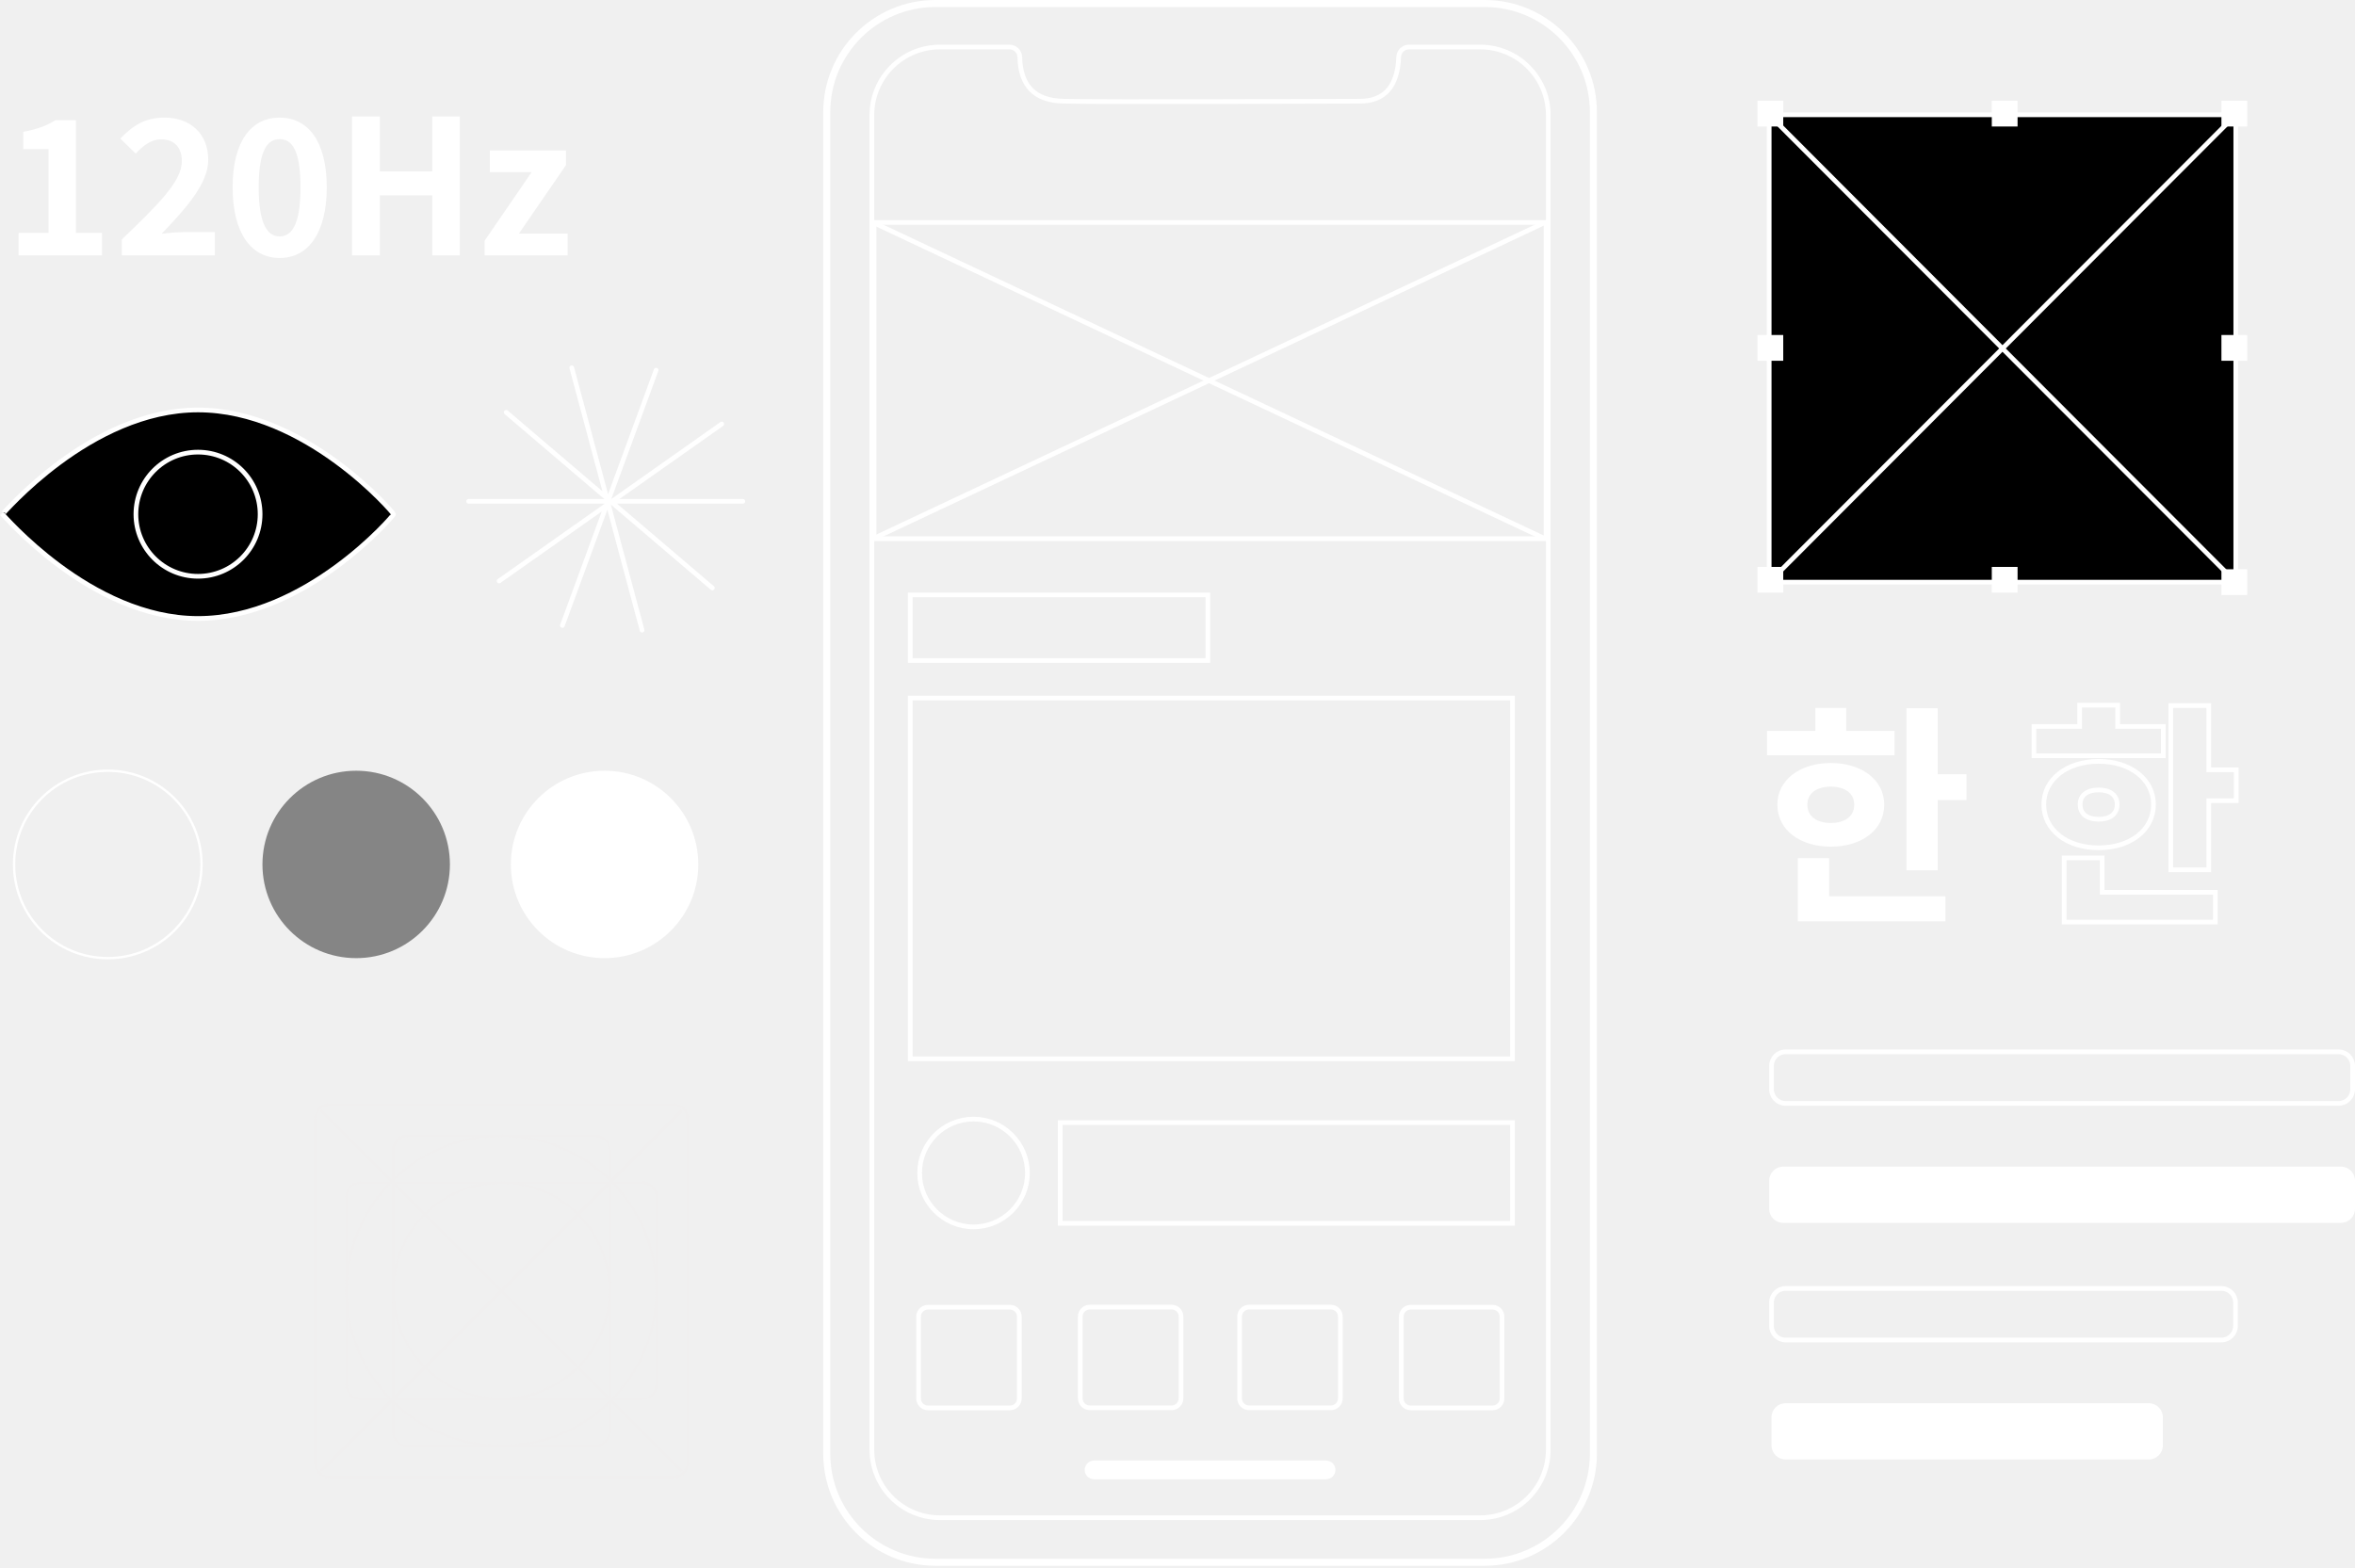
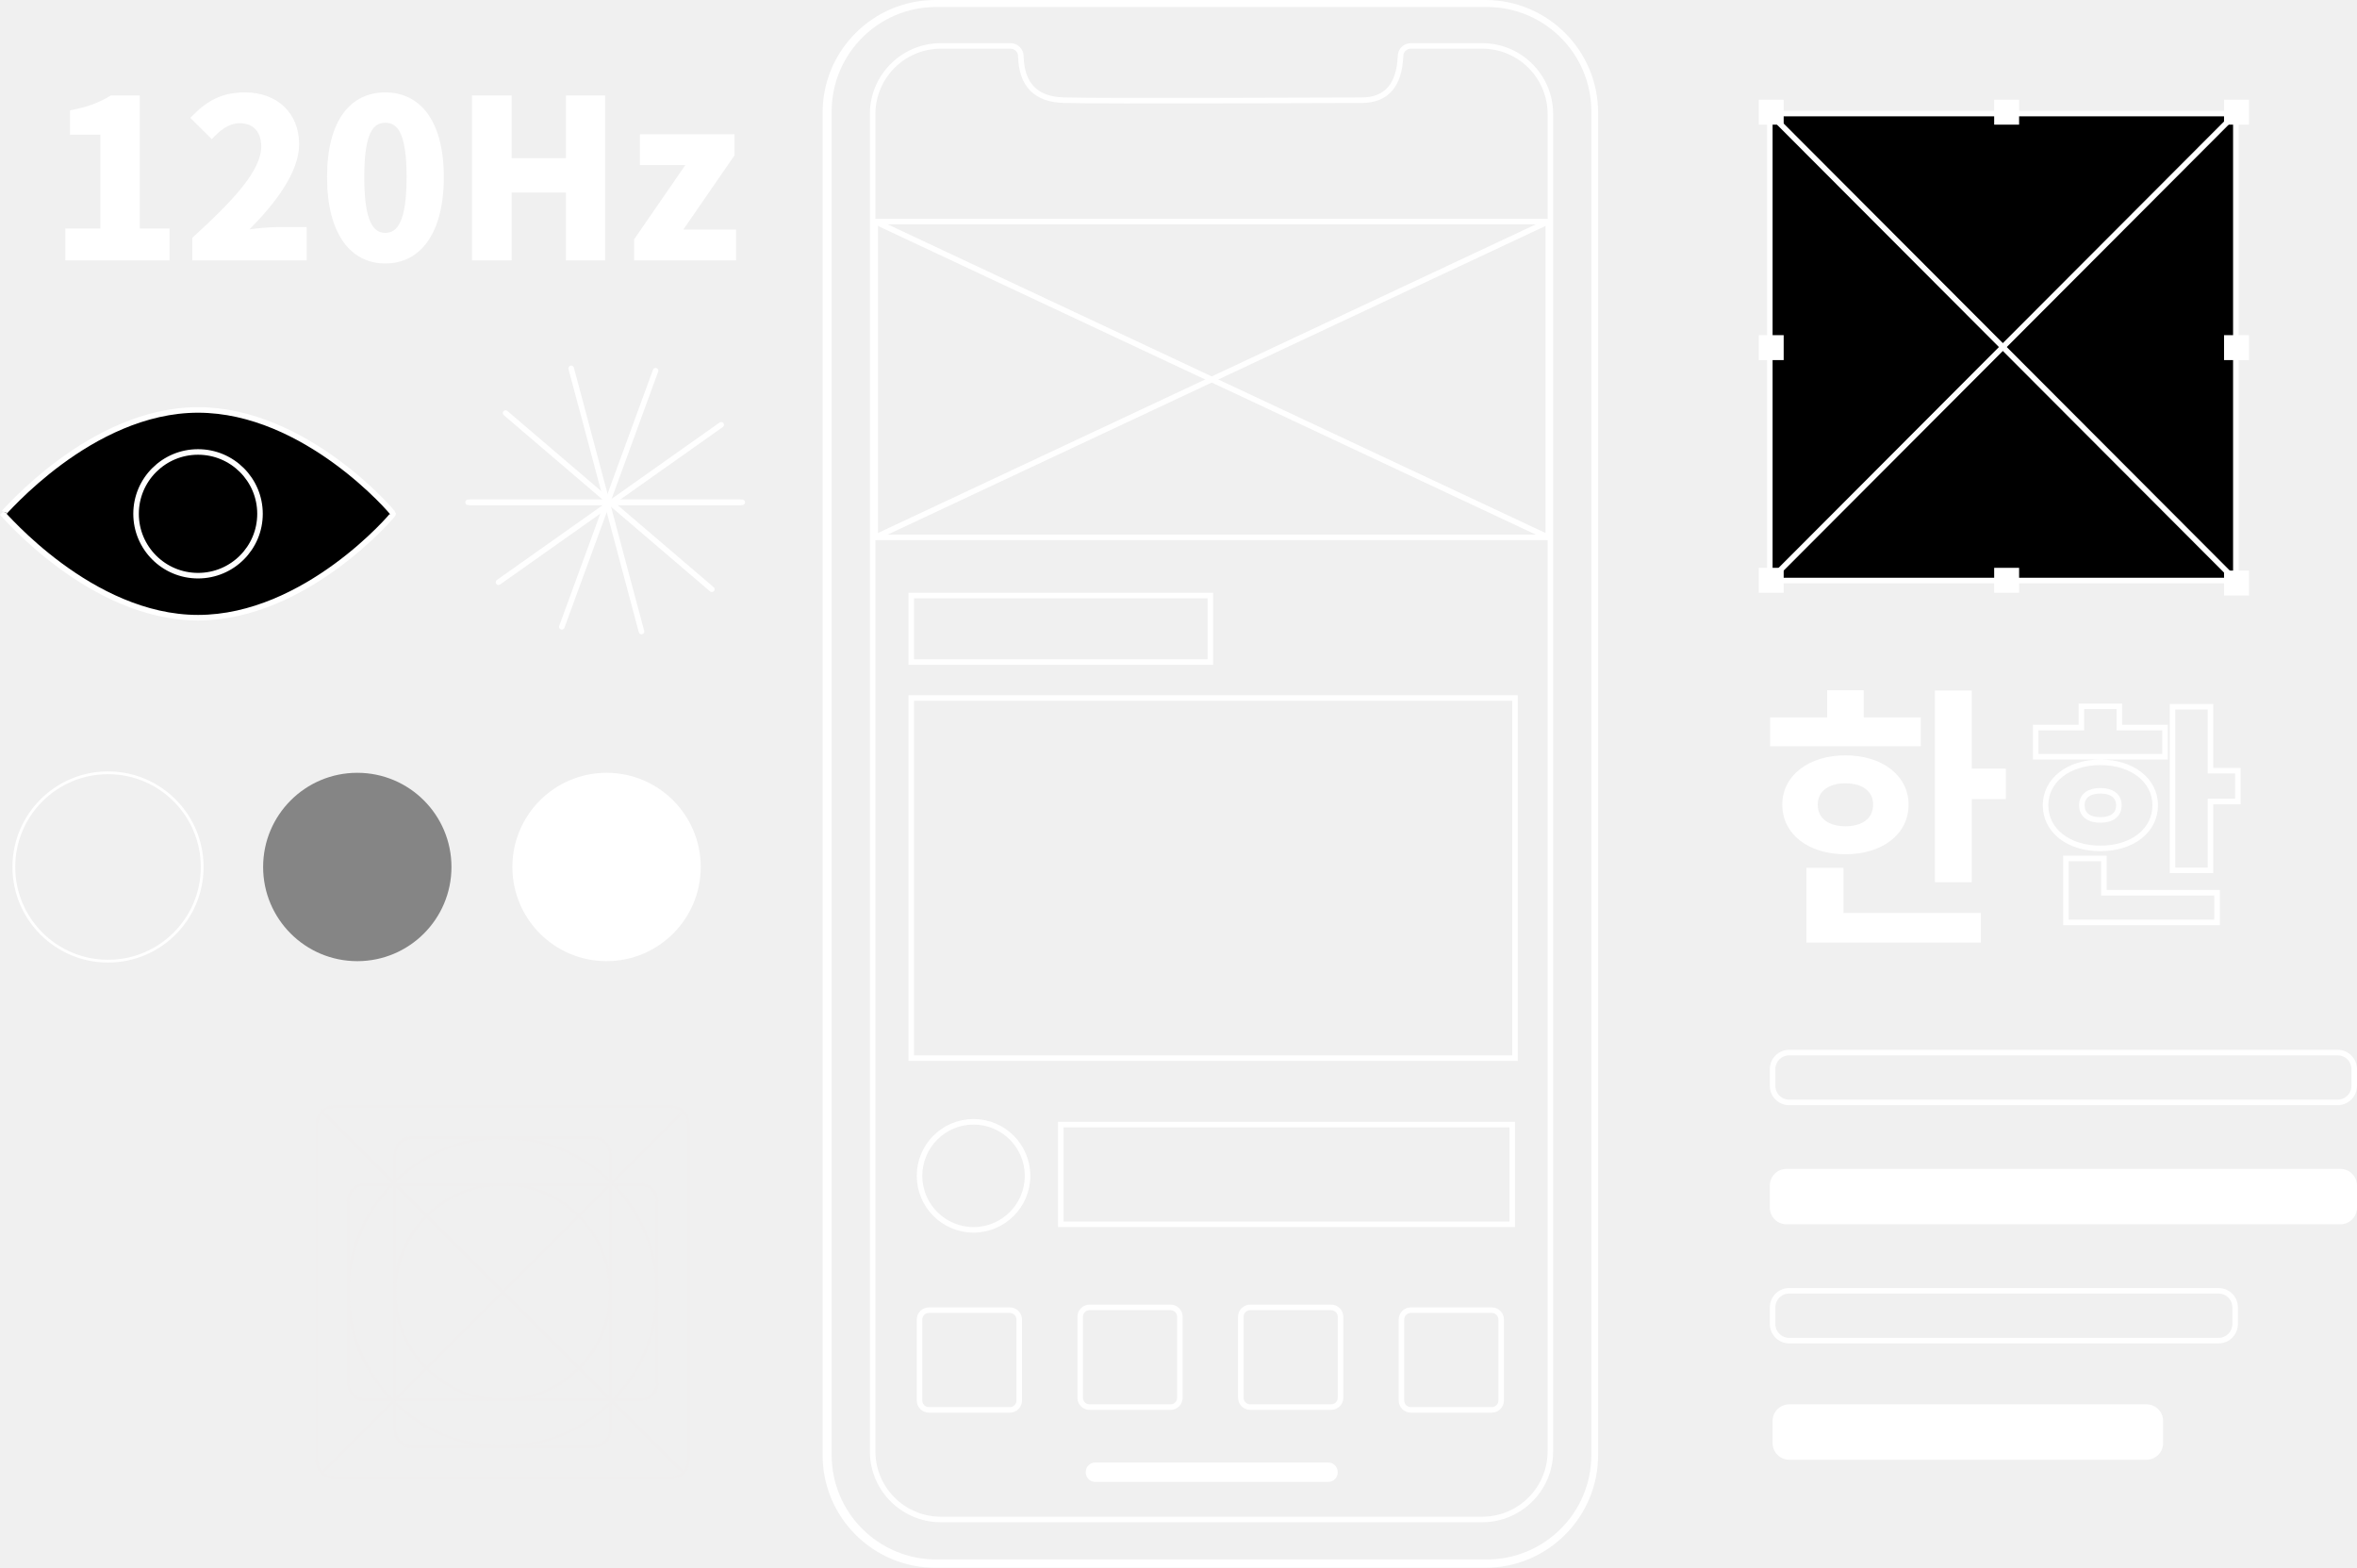
- <svg xmlns="http://www.w3.org/2000/svg" xmlns:xlink="http://www.w3.org/1999/xlink" width="1005" height="669" viewBox="0 0 1005 669">
+ <svg xmlns="http://www.w3.org/2000/svg" xmlns:xlink="http://www.w3.org/1999/xlink" width="851px" height="566px" viewBox="0 0 851 566" version="1.1">
  <defs>
-     <path id="main-a" d="M47.201,0.619 C21.31,0.619 0.321,21.608 0.321,47.499 L0.321,620.12 C0.321,646.011 21.31,667 47.201,667 L281.601,667 C307.491,667 328.48,646.011 328.48,620.12 L328.48,47.499 C328.48,21.608 307.491,0.619 281.601,0.619 L47.201,0.619 Z" />
+     <path d="M40.028,0.524 C18.071,0.524 0.272,18.304 0.272,40.235 L0.272,525.289 C0.272,547.221 18.071,565 40.028,565 L238.804,565 C260.76,565 278.559,547.221 278.559,525.289 L278.559,40.235 C278.559,18.304 260.76,0.524 238.804,0.524 L40.028,0.524 Z" id="path-1" />
  </defs>
-   <g fill="none" fill-rule="evenodd" transform="translate(1)">
-     <g transform="translate(351 .381)">
-       <mask id="main-b" fill="#fff">
-         <use xlink:href="#main-a" />
-       </mask>
-       <path stroke="#FFF" stroke-width="4" d="M47.201,0.619 L281.601,0.619 C307.492,0.619 328.48,21.608 328.48,47.498 L328.48,620.12 C328.48,646.011 307.492,667 281.601,667 L47.201,667 C21.31,667 0.322,646.011 0.322,620.12 L0.322,47.498 C0.322,21.608 21.31,0.619 47.201,0.619 Z" mask="url(#main-b)" />
-     </g>
-     <path stroke="#FFF" stroke-width="2" d="M398.201,1 L632.601,1 C658.492,1 679.48,21.988 679.48,47.88 L679.48,620.501 C679.48,646.393 658.492,667.38 632.601,667.38 L398.201,667.38 C372.31,667.38 351.322,646.393 351.322,620.501 L351.322,47.88 C351.322,21.988 372.31,1 398.201,1 Z" />
-     <path stroke="#FFF" stroke-width="2" d="M29.118,0.691 L58.821,0.691 C61.198,0.691 63.139,2.588 63.193,4.964 C63.474,17.24 69.616,23.521 81.618,23.807 C101.603,24.283 190.74,23.814 208.291,23.814 C218.876,23.814 224.416,17.507 224.911,4.892 C225.004,2.546 226.933,0.691 229.282,0.691 L259.691,0.691 C275.728,0.691 288.728,13.691 288.728,29.728 L288.728,599.443 C288.728,615.48 275.728,628.481 259.691,628.481 L29.118,628.481 C13.081,628.481 0.08,615.48 0.08,599.443 L0.08,29.728 C0.08,13.691 13.081,0.691 29.118,0.691 Z" transform="translate(371 19.381)" />
-     <polygon stroke="#FFF" stroke-width="2" points="372.014 229.959 658.784 229.959 658.784 94.959 372.014 94.959" />
-     <path stroke="#FFF" d="M85,369 C85,391.092 67.092,409 45,409 C22.908,409 5,391.092 5,369 C5,346.908 22.908,329 45,329 C67.092,329 85,346.908 85,369 Z" />
-     <path fill="#858585" d="M191,369 C191,391.092 173.092,409 151,409 C128.908,409 111,391.092 111,369 C111,346.908 128.908,329 151,329 C173.092,329 191,346.908 191,369" />
-     <path fill="#FFF" d="M297 369C297 391.092 279.092 409 257 409 234.908 409 217 391.092 217 369 217 346.908 234.908 329 257 329 279.092 329 297 346.908 297 369M564.901 631.459L465.901 631.459C463.692 631.459 461.901 629.668 461.901 627.459 461.901 625.25 463.692 623.459 465.901 623.459L564.901 623.459C567.11 623.459 568.901 625.25 568.901 627.459 568.901 629.668 567.11 631.459 564.901 631.459" />
-     <g transform="translate(754 49)">
-       <polygon fill="#000" points="0 199.508 199.123 199.508 199.123 0 0 0" />
-       <polygon stroke="#FFF" stroke-width="2" points="0 199.508 199.123 199.508 199.123 0 0 0" />
-       <path stroke="#FFF" stroke-linecap="round" stroke-width="2" d="M199.123 0L0 199.509M199.123 199.508L0 0" />
-     </g>
-     <g stroke="#FFF" stroke-linecap="round" stroke-width="2" transform="translate(199 157)">
-       <path d="M0 57L116 57M1 57L117 57M13 91L108 24M40 110L80 1M74 112L44 0M104 94L16 19" />
-     </g>
-     <path stroke="#FFF" stroke-width="2" d="M371.57 229.959L658.34 94.959M658.34 229.959L371.57 94.959" />
-     <polygon stroke="#FFF" stroke-width="2" points="387.453 281.959 514.453 281.959 514.453 253.959 387.453 253.959" />
-     <polygon stroke="#FFF" stroke-width="2" points="387.453 451.959 644.453 451.959 644.453 297.959 387.453 297.959" />
-     <path stroke="#FFF" stroke-width="2" d="M437.453,500.709 C437.453,513.412 427.156,523.709 414.453,523.709 C401.75,523.709 391.453,513.412 391.453,500.709 C391.453,488.006 401.75,477.709 414.453,477.709 C427.156,477.709 437.453,488.006 437.453,500.709 Z" />
-     <polygon stroke="#FFF" stroke-width="2" points="451.453 522.209 644.453 522.209 644.453 479.209 451.453 479.209" />
-     <path stroke="#FFF" stroke-width="2" d="M429.952 601L395.049 601C392.813 601 391 599.188 391 596.952L391 562.048C391 559.812 392.813 558 395.049 558L429.952 558C432.188 558 434 559.812 434 562.048L434 596.952C434 599.188 432.188 601 429.952 601zM498.952 600.959L464.049 600.959C461.813 600.959 460 599.147 460 596.911L460 562.007C460 559.771 461.813 557.959 464.049 557.959L498.952 557.959C501.188 557.959 503 559.771 503 562.007L503 596.911C503 599.147 501.188 600.959 498.952 600.959zM566.952 600.959L532.049 600.959C529.813 600.959 528 599.147 528 596.911L528 562.007C528 559.771 529.813 557.959 532.049 557.959L566.952 557.959C569.188 557.959 571 559.771 571 562.007L571 596.911C571 599.147 569.188 600.959 566.952 600.959zM635.952 601L601.049 601C598.813 601 597 599.188 597 596.952L597 562.048C597 559.812 598.813 558 601.049 558L635.952 558C638.188 558 640 559.812 640 562.048L640 596.952C640 599.188 638.188 601 635.952 601z" />
-     <g transform="translate(0 175)">
-       <path fill="#000" d="M167,44.5 C167,44.941 129.616,89 83.5,89 C37.384,89 0,44.059 0,44.5 C0,44.941 37.384,0 83.5,0 C129.616,0 167,44.059 167,44.5" />
-       <path stroke="#FFF" stroke-linecap="round" stroke-linejoin="round" stroke-width="2" d="M167,44.5 C167,44.941 129.616,89 83.5,89 C37.384,89 0,44.059 0,44.5 C0,44.941 37.384,0 83.5,0 C129.616,0 167,44.059 167,44.5 Z" />
-       <path fill="#000" d="M110,44.5 C110,59.135 98.136,71 83.5,71 C68.864,71 57,59.135 57,44.5 C57,29.865 68.864,18 83.5,18 C98.136,18 110,29.865 110,44.5" />
-       <path stroke="#FFF" stroke-linecap="round" stroke-linejoin="round" stroke-width="2" d="M110,44.5 C110,59.135 98.136,71 83.5,71 C68.864,71 57,59.135 57,44.5 C57,29.865 68.864,18 83.5,18 C98.136,18 110,29.865 110,44.5 Z" />
-     </g>
-     <text fill="#FFF" font-family="NotoSansCJKkr-Black, Noto Sans CJK KR" font-size="80" font-weight="700">
-       <tspan x=".36" y="109">120Hz</tspan>
-     </text>
-     <text fill="#FFF" font-family="NotoSansCJKkr-Black, Noto Sans CJK KR" font-size="100" font-weight="700">
-       <tspan x="749" y="386">한</tspan>
-     </text>
-     <path stroke="#FFF" stroke-width="2" d="M922.2,310.1 L922.2,322.6 L867,322.6 L867,310.1 L886.5,310.1 L886.5,301 L902.7,301 L902.7,310.1 L922.2,310.1 Z M886.7,343.4 C886.7,347.7 890,349.7 894.6,349.7 C899.2,349.7 902.5,347.7 902.5,343.4 C902.5,339.2 899.2,337.2 894.6,337.2 C890,337.2 886.7,339.2 886.7,343.4 Z M918,343.4 C918,354.3 908.2,361.9 894.6,361.9 C881,361.9 871.2,354.3 871.2,343.4 C871.2,332.7 881,325 894.6,325 C908.2,325 918,332.7 918,343.4 Z M896.1,366.2 L896.1,380.9 L944.4,380.9 L944.4,393.6 L879.9,393.6 L879.9,366.2 L896.1,366.2 Z M941.6,328.6 L953.3,328.6 L953.3,341.8 L941.6,341.8 L941.6,371.3 L925.4,371.3 L925.4,301.2 L941.6,301.2 L941.6,328.6 Z" />
-     <rect width="11" height="11" x="947" y="243" fill="#FFF" />
-     <rect width="11" height="11" x="947" y="43" fill="#FFF" />
-     <rect width="11" height="11" x="749" y="43" fill="#FFF" />
-     <rect width="11" height="11" x="849" y="43" fill="#FFF" />
-     <rect width="11" height="11" x="849" y="242" fill="#FFF" />
-     <rect width="11" height="11" x="749" y="143" fill="#FFF" />
-     <rect width="11" height="11" x="947" y="143" fill="#FFF" />
-     <rect width="11" height="11" x="749" y="242" fill="#FFF" />
-     <rect width="248" height="22" x="755" y="449" stroke="#FFF" stroke-width="2" rx="6" />
-     <rect width="250" height="24" x="754" y="498" fill="#FFF" rx="6" />
-     <rect width="167" height="24" x="755" y="599" fill="#FFF" rx="6" />
-     <rect width="198" height="22" x="755" y="550" stroke="#FFF" stroke-width="2" rx="6" />
-     <g stroke="#F0EFEF" transform="translate(133 471)">
-       <path stroke-linecap="square" d="M3.333 3.333L156.667 156.667M3.333 156.667L156.667 3.333" />
-       <rect width="132.333" height="92.333" x="13.833" y="33.833" rx="6" />
-       <rect width="132.333" height="92.333" x="13.833" y="33.833" rx="6" transform="rotate(-90 80 80)" />
-       <circle cx="80" cy="80" r="66.167" />
-       <circle cx="80" cy="80" r="46.167" />
-       <rect width="159" height="159" x=".5" y=".5" rx="6" />
+   <g id="Desktop" stroke="none" stroke-width="1" fill="none" fill-rule="evenodd">
+     <g id="Home" transform="translate(-294, -230)">
+       <g id="Main" transform="translate(295, 230)">
+         <g id="Group-3" transform="translate(297, 0)">
+           <mask id="mask-2" fill="white">
+             <use xlink:href="#path-1" />
+           </mask>
+           <g id="Clip-2" />
+           <path d="M40.028,0.524 L238.804,0.524 C260.761,0.524 278.559,18.303 278.559,40.235 L278.559,525.289 C278.559,547.221 260.761,565 238.804,565 L40.028,565 C18.071,565 0.273,547.221 0.273,525.289 L0.273,40.235 C0.273,18.303 18.071,0.524 40.028,0.524 Z" id="Stroke-1" stroke="#FFFFFF" stroke-width="4" mask="url(#mask-2)" />
+         </g>
+         <path d="M336.714,1 L535.286,1 C557.22,1 575,18.764 575,40.677 L575,525.323 C575,547.237 557.22,565 535.286,565 L336.714,565 C314.78,565 297,547.237 297,525.323 L297,40.677 C297,18.764 314.78,1 336.714,1 Z" id="Stroke-4" stroke="#FFFFFF" stroke-width="2" />
+         <g id="Group-11" transform="translate(314, 16)" stroke="#FFFFFF" stroke-width="2">
+           <path d="M24.685,0.585 L49.866,0.585 C51.881,0.585 53.526,2.193 53.572,4.206 C53.81,14.609 59.017,19.931 69.192,20.173 C86.134,20.577 161.7,20.179 176.579,20.179 C185.552,20.179 190.249,14.835 190.669,4.145 C190.747,2.157 192.383,0.585 194.374,0.585 L220.153,0.585 C233.749,0.585 244.769,11.601 244.769,25.191 L244.769,507.954 C244.769,521.543 233.749,532.56 220.153,532.56 L24.685,532.56 C11.089,532.56 0.068,521.543 0.068,507.954 L0.068,25.191 C0.068,11.601 11.089,0.585 24.685,0.585 Z" id="Stroke-9" />
+         </g>
+         <polygon id="Stroke-24" stroke="#FFFFFF" stroke-width="2" points="315 194 558 194 558 80 315 80" />
+         <path d="M72,313 C72,331.778 56.778,347 38,347 C19.222,347 4,331.778 4,313 C4,294.222 19.222,279 38,279 C56.778,279 72,294.222 72,313 Z" id="Stroke-29" stroke="#FFFFFF" />
+         <path d="M162,313 C162,331.778 146.778,347 128,347 C109.222,347 94,331.778 94,313 C94,294.222 109.222,279 128,279 C146.778,279 162,294.222 162,313" id="Fill-30" fill="#858585" />
+         <path d="M252,313 C252,331.778 236.778,347 218,347 C199.222,347 184,331.778 184,313 C184,294.222 199.222,279 218,279 C236.778,279 252,294.222 252,313" id="Fill-32" fill="#FFFFFF" />
+         <path d="M478.598,535 L394.402,535 C392.523,535 391,533.433 391,531.5 C391,529.567 392.523,528 394.402,528 L478.598,528 C480.477,528 482,529.567 482,531.5 C482,533.433 480.477,535 478.598,535" id="Fill-34" fill="#FFFFFF" />
+         <g id="Group" transform="translate(638, 41)">
+           <polygon id="Fill-54" fill="#000000" points="0 168.584 168.259 168.584 168.259 0 0 0" />
+           <polygon id="Stroke-55" stroke="#FFFFFF" stroke-width="2" points="0 168.584 168.259 168.584 168.259 0 0 0" />
+           <path d="M168.259,0 L0,168.585" id="Stroke-56" stroke="#FFFFFF" stroke-width="2" stroke-linecap="round" />
+           <path d="M168.259,168.584 L0,0" id="Stroke-57" stroke="#FFFFFF" stroke-width="2" stroke-linecap="round" />
+         </g>
+         <g id="Group-4" transform="translate(168, 133)" stroke="#FFFFFF" stroke-linecap="round" stroke-width="2">
+           <path d="M0,48.348 L98.154,48.348" id="Stroke-58" />
+           <path d="M0.846,48.348 L99,48.348" id="Stroke-59" />
+           <path d="M11,77.188 L91.385,20.357" id="Stroke-60" />
+           <path d="M33.846,93.304 L67.692,0.848" id="Stroke-61" />
+           <path d="M62.615,95 L37.231,0" id="Stroke-62" />
+           <path d="M88,79.732 L13.538,16.116" id="Stroke-63" />
+         </g>
+         <path d="M315,194 L558,80" id="Stroke-76" stroke="#FFFFFF" stroke-width="2" />
+         <path d="M558,194 L315,80" id="Stroke-77" stroke="#FFFFFF" stroke-width="2" />
+         <polygon id="Stroke-78" stroke="#FFFFFF" stroke-width="2" points="328 239 436 239 436 215 328 215" />
+         <polygon id="Stroke-79" stroke="#FFFFFF" stroke-width="2" points="328 382 546 382 546 252 328 252" />
+         <path d="M370,424.5 C370,435.27 361.27,444 350.5,444 C339.73,444 331,435.27 331,424.5 C331,413.73 339.73,405 350.5,405 C361.27,405 370,413.73 370,424.5 Z" id="Stroke-80" stroke="#FFFFFF" stroke-width="2" />
+         <polygon id="Stroke-81" stroke="#FFFFFF" stroke-width="2" points="382 442 545 442 545 406 382 406" />
+         <path d="M363.611,509 L334.39,509 C332.518,509 331,507.483 331,505.611 L331,476.389 C331,474.517 332.518,473 334.39,473 L363.611,473 C365.483,473 367,474.517 367,476.389 L367,505.611 C367,507.483 365.483,509 363.611,509 Z" id="Stroke-82" stroke="#FFFFFF" stroke-width="2" />
+         <path d="M421.611,508 L392.39,508 C390.518,508 389,506.483 389,504.611 L389,475.389 C389,473.517 390.518,472 392.39,472 L421.611,472 C423.483,472 425,473.517 425,475.389 L425,504.611 C425,506.483 423.483,508 421.611,508 Z" id="Stroke-83" stroke="#FFFFFF" stroke-width="2" />
+         <path d="M479.611,508 L450.39,508 C448.518,508 447,506.483 447,504.611 L447,475.389 C447,473.517 448.518,472 450.39,472 L479.611,472 C481.483,472 483,473.517 483,475.389 L483,504.611 C483,506.483 481.483,508 479.611,508 Z" id="Stroke-84" stroke="#FFFFFF" stroke-width="2" />
+         <path d="M537.611,509 L508.39,509 C506.518,509 505,507.483 505,505.611 L505,476.389 C505,474.517 506.518,473 508.39,473 L537.611,473 C539.483,473 541,474.517 541,476.389 L541,505.611 C541,507.483 539.483,509 537.611,509 Z" id="Stroke-85" stroke="#FFFFFF" stroke-width="2" />
+         <g id="Group-2" transform="translate(0, 148)">
+           <path d="M141,37.5 C141,37.871 109.436,75 70.5,75 C31.564,75 0,37.129 0,37.5 C0,37.871 31.564,0 70.5,0 C109.436,0 141,37.129 141,37.5" id="Fill-88" fill="#000000" />
+           <path d="M141,37.5 C141,37.871 109.436,75 70.5,75 C31.564,75 0,37.129 0,37.5 C0,37.871 31.564,0 70.5,0 C109.436,0 141,37.129 141,37.5 Z" id="Stroke-89" stroke="#FFFFFF" stroke-width="2" stroke-linecap="round" stroke-linejoin="round" />
+           <path d="M92.874,37.5 C92.874,49.833 82.857,59.831 70.5,59.831 C58.143,59.831 48.126,49.833 48.126,37.5 C48.126,25.167 58.143,15.169 70.5,15.169 C82.857,15.169 92.874,25.167 92.874,37.5" id="Fill-90" fill="#000000" />
+           <path d="M92.874,37.5 C92.874,49.833 82.857,59.831 70.5,59.831 C58.143,59.831 48.126,49.833 48.126,37.5 C48.126,25.167 58.143,15.169 70.5,15.169 C82.857,15.169 92.874,25.167 92.874,37.5 Z" id="Stroke-91" stroke="#FFFFFF" stroke-width="2" stroke-linecap="round" stroke-linejoin="round" />
+         </g>
+         <path d="M22.6,94 L22.6,82.48 L35.24,82.48 L35.24,48.64 L24.28,48.64 L24.28,39.84 C30.68,38.64 34.84,37.04 39,34.48 L49.48,34.48 L49.48,82.48 L60.2,82.48 L60.2,94 L22.6,94 Z M68.44,94 L68.44,85.84 C83.32,72.32 93.32,61.52 93.32,52.88 C93.32,47.44 90.28,44.48 85.56,44.48 C81.48,44.48 78.28,47.2 75.48,50.24 L67.72,42.56 C73.56,36.4 79,33.36 87.48,33.36 C99,33.36 107,40.72 107,52.08 C107,62.32 98.2,73.6 89.08,82.8 C92.04,82.4 96.12,82 98.76,82 L109.72,82 L109.72,94 L68.44,94 Z M138.12,95.12 C125.56,95.12 117.08,84.4 117.08,63.92 C117.08,43.44 125.56,33.36 138.12,33.36 C150.68,33.36 159.24,43.6 159.24,63.92 C159.24,84.4 150.68,95.12 138.12,95.12 Z M138.12,84.08 C142.36,84.08 145.8,80.24 145.8,63.92 C145.8,47.68 142.36,44.32 138.12,44.32 C133.88,44.32 130.52,47.68 130.52,63.92 C130.52,80.24 133.88,84.08 138.12,84.08 Z M169.4,94 L169.4,34.48 L183.72,34.48 L183.72,57.12 L203.32,57.12 L203.32,34.48 L217.48,34.48 L217.48,94 L203.32,94 L203.32,69.52 L183.72,69.52 L183.72,94 L169.4,94 Z M227.96,94 L227.96,86.4 L246.44,59.6 L230.04,59.6 L230.04,48.48 L264.2,48.48 L264.2,56.08 L245.72,82.88 L264.76,82.88 L264.76,94 L227.96,94 Z" id="120Hz" fill="#FFFFFF" />
+         <text id="한" font-family="NotoSansCJKkr-Black, Noto Sans CJK KR" font-size="100" font-weight="700" fill="#FFFFFF">
+           <tspan x="634" y="333">한</tspan>
+         </text>
+         <path d="M780.693,262.665 L780.693,273.194 L734,273.194 L734,262.665 L750.495,262.665 L750.495,255 L764.198,255 L764.198,262.665 L780.693,262.665 Z M750.664,290.715 C750.664,294.337 753.455,296.022 757.346,296.022 C761.238,296.022 764.029,294.337 764.029,290.715 C764.029,287.177 761.238,285.492 757.346,285.492 C753.455,285.492 750.664,287.177 750.664,290.715 Z M777.14,290.715 C777.14,299.896 768.851,306.298 757.346,306.298 C745.842,306.298 737.553,299.896 737.553,290.715 C737.553,281.702 745.842,275.216 757.346,275.216 C768.851,275.216 777.14,281.702 777.14,290.715 Z M758.615,309.92 L758.615,322.302 L799.472,322.302 L799.472,333 L744.912,333 L744.912,309.92 L758.615,309.92 Z M797.103,278.248 L807,278.248 L807,289.367 L797.103,289.367 L797.103,314.216 L783.4,314.216 L783.4,255.168 L797.103,255.168 L797.103,278.248 Z" id="한" stroke="#FFFFFF" stroke-width="2" />
+         <rect id="Rectangle-5" fill="#FFFFFF" x="802" y="206" width="9" height="9" />
+         <rect id="Rectangle-5" fill="#FFFFFF" x="802" y="36" width="9" height="9" />
+         <rect id="Rectangle-5" fill="#FFFFFF" x="634" y="36" width="9" height="9" />
+         <rect id="Rectangle-5" fill="#FFFFFF" x="719" y="36" width="9" height="9" />
+         <rect id="Rectangle-5" fill="#FFFFFF" x="719" y="205" width="9" height="9" />
+         <rect id="Rectangle-5" fill="#FFFFFF" x="634" y="121" width="9" height="9" />
+         <rect id="Rectangle-5" fill="#FFFFFF" x="802" y="121" width="9" height="9" />
+         <rect id="Rectangle-5" fill="#FFFFFF" x="634" y="205" width="9" height="9" />
+         <rect id="Rectangle-4" stroke="#FFFFFF" stroke-width="2" x="639" y="380" width="210" height="18" rx="6" />
+         <rect id="Rectangle-4" fill="#FFFFFF" x="638" y="422" width="212" height="20" rx="6" />
+         <rect id="Rectangle-4" fill="#FFFFFF" x="639" y="507" width="141" height="20" rx="6" />
+         <rect id="Rectangle-4" stroke="#FFFFFF" stroke-width="2" x="639" y="466" width="167" height="18" rx="6" />
+         <g id="Grid" transform="translate(113, 399)" stroke="#F0EFEF">
+           <path d="M2.812,2.812 L132.188,132.188" stroke-linecap="square" />
+           <path d="M2.812,132.188 L132.188,2.812" stroke-linecap="square" />
+           <rect x="11.75" y="28.625" width="111.5" height="77.75" rx="6" />
+           <rect transform="translate(67.5, 67.5) rotate(-90) translate(-67.5, -67.5) " x="11.75" y="28.625" width="111.5" height="77.75" rx="6" />
+           <circle cx="67.5" cy="67.5" r="55.75" />
+           <circle cx="67.5" cy="67.5" r="38.875" />
+           <rect id="Rectangle" x="0.5" y="0.5" width="134" height="134" rx="6" />
+         </g>
+       </g>
    </g>
  </g>
</svg>
